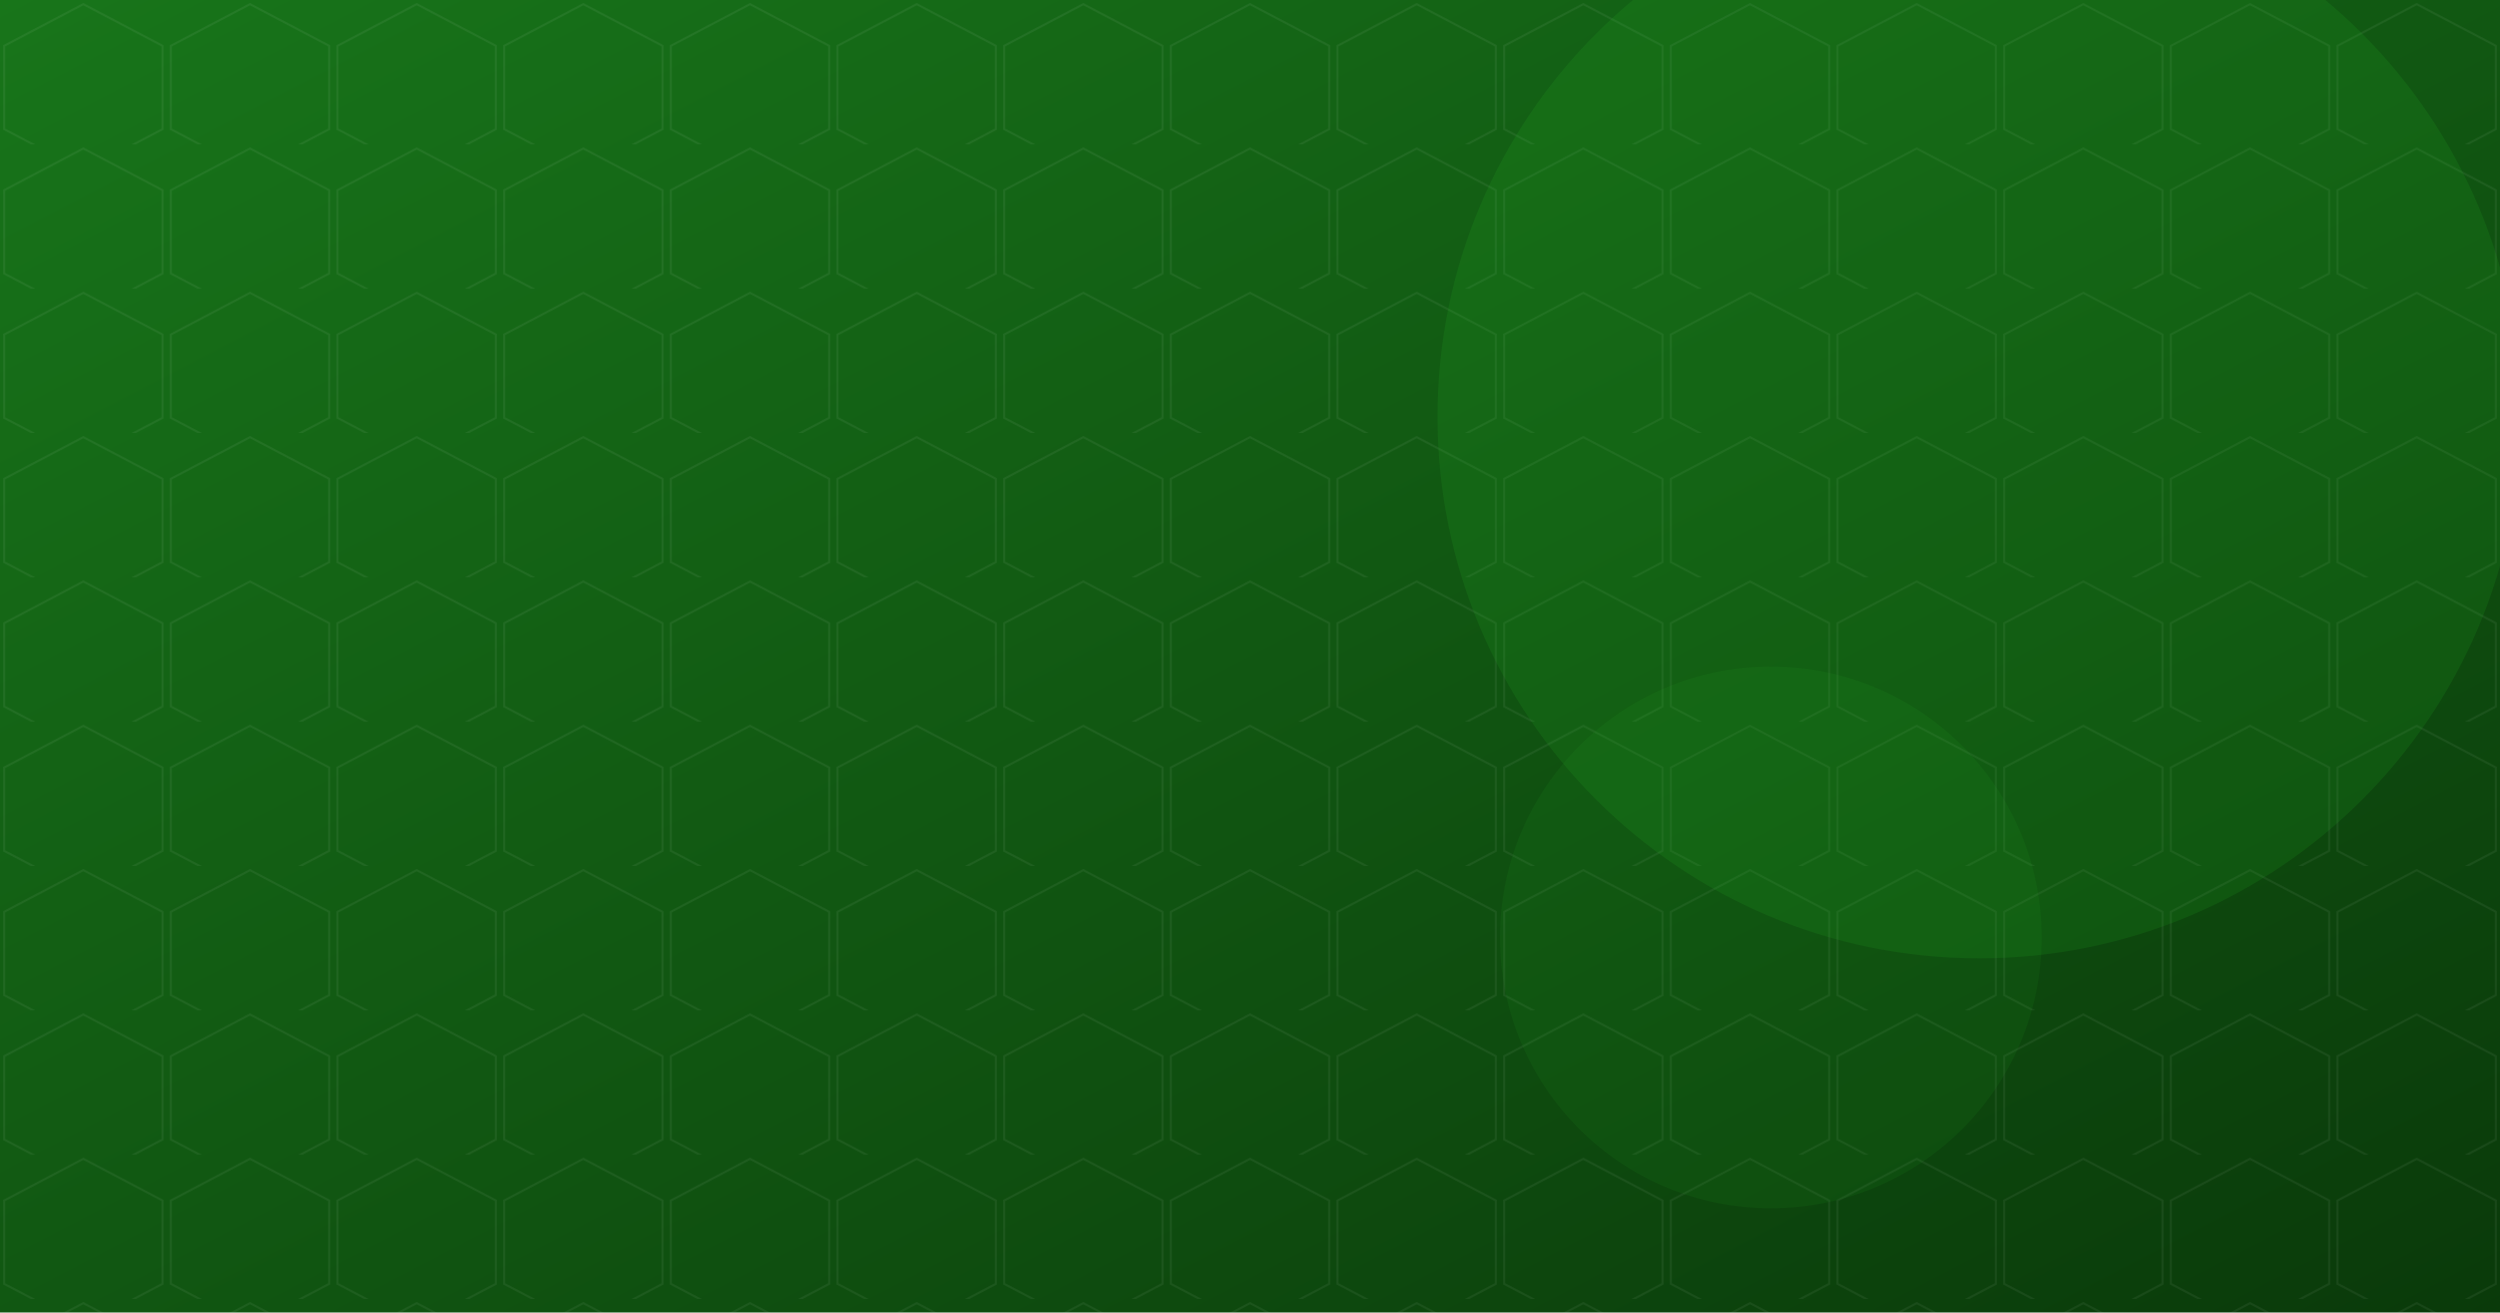
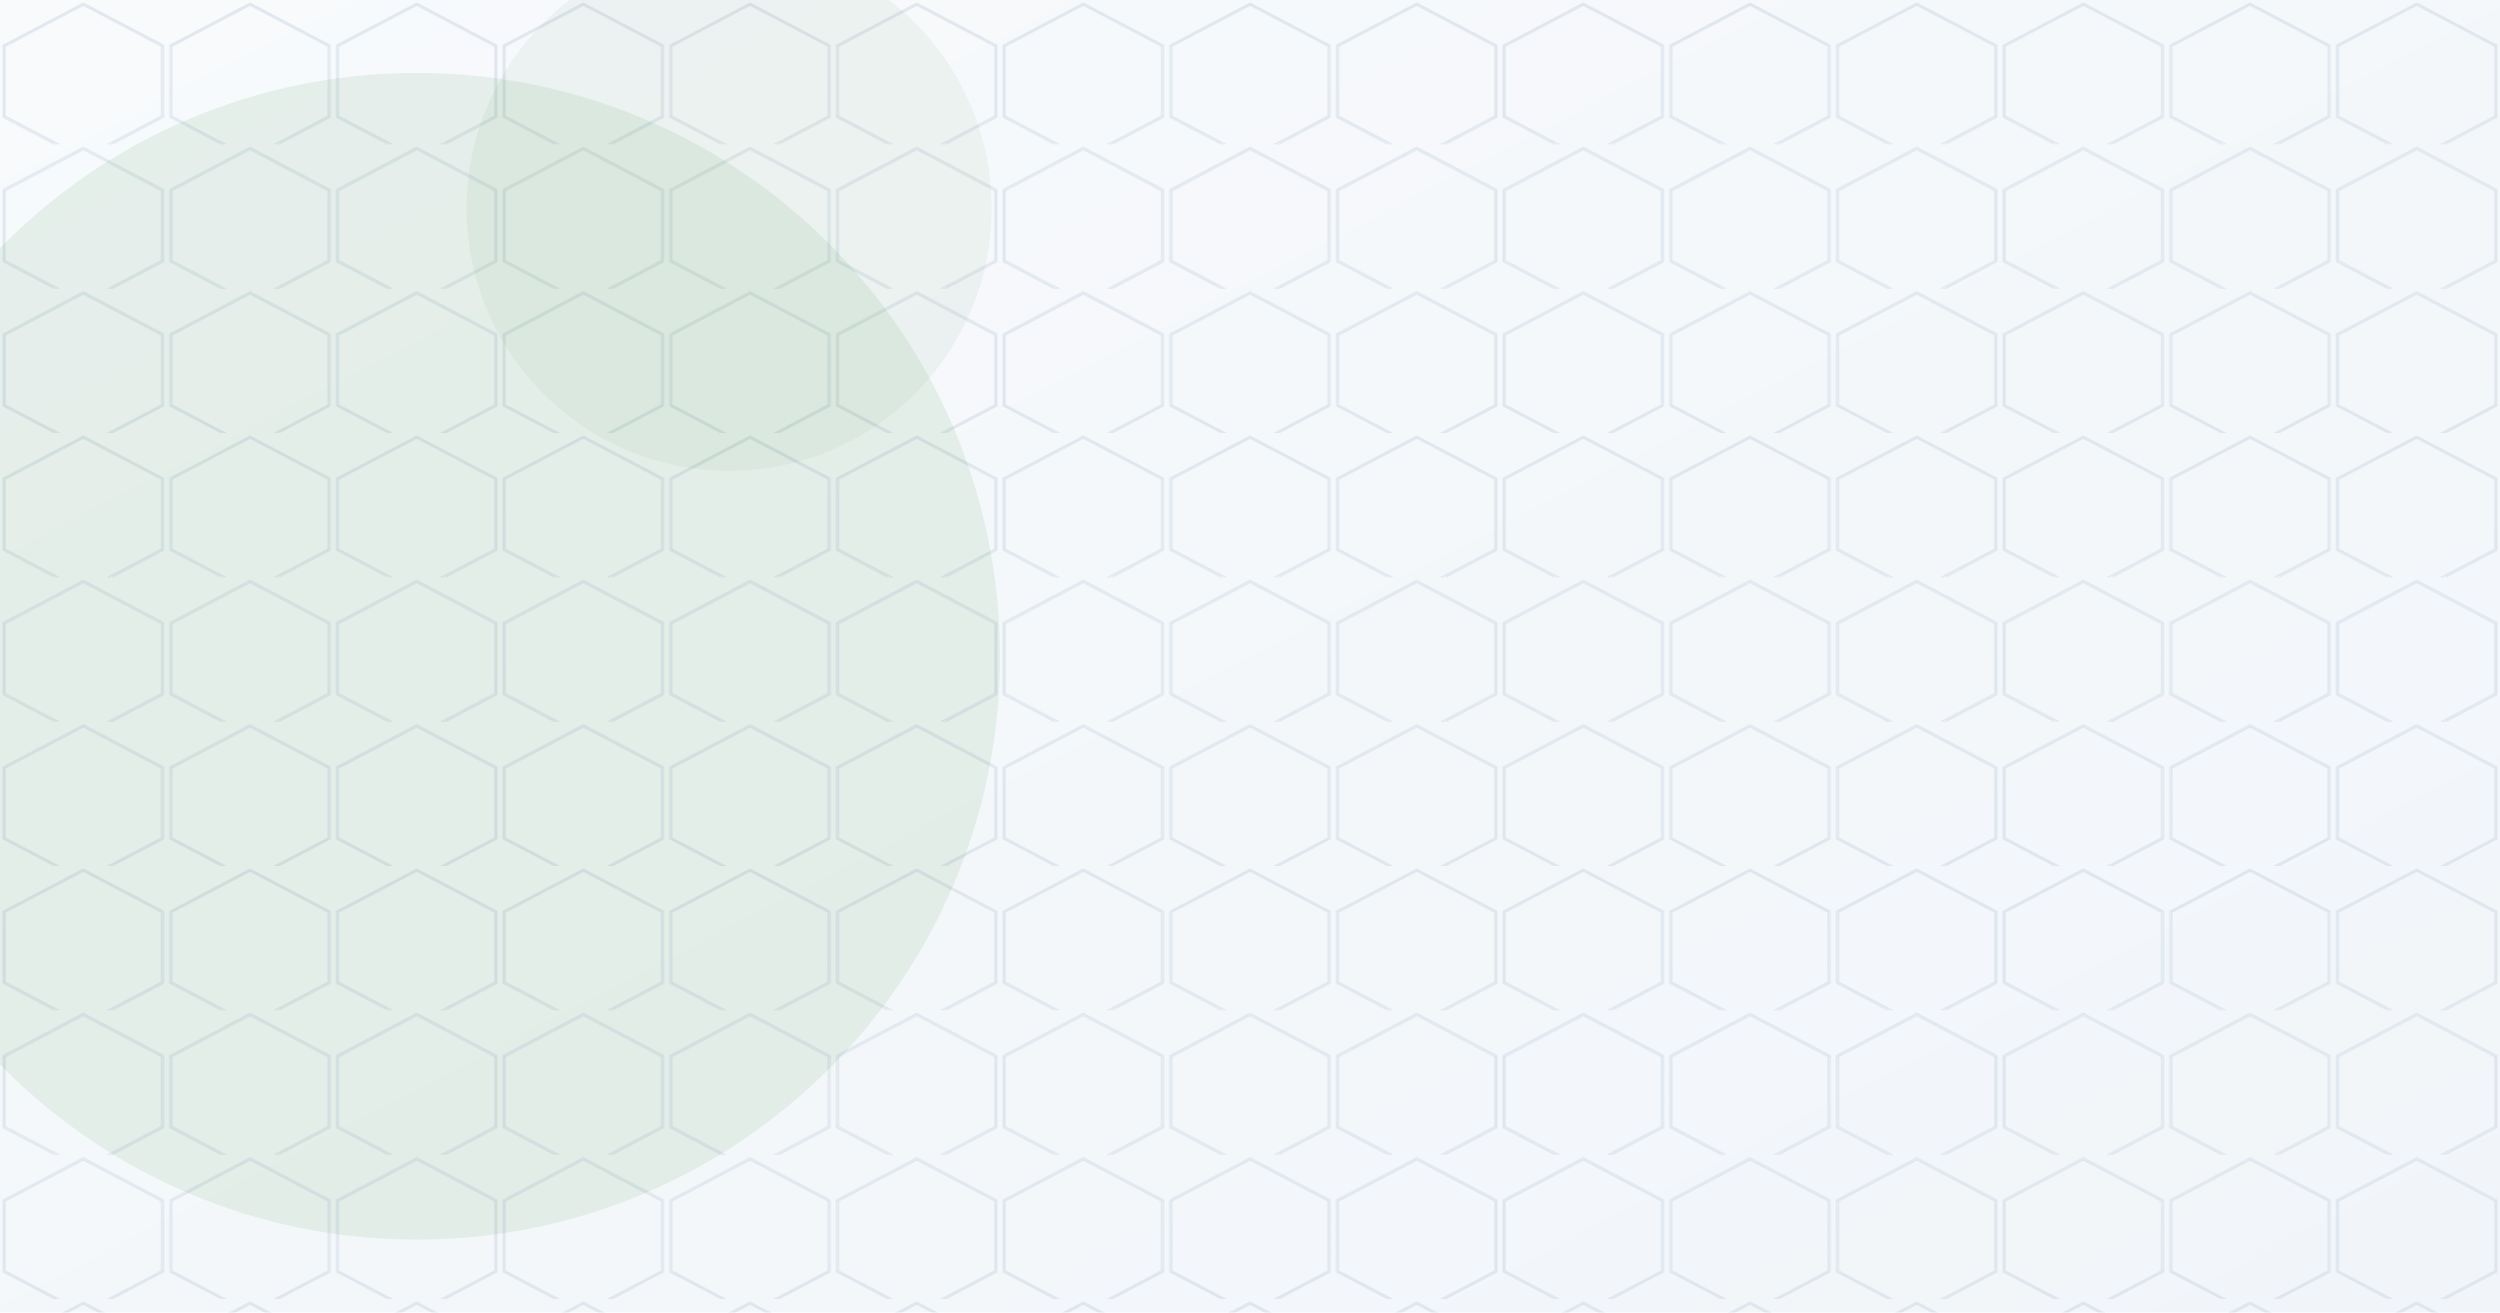
<svg xmlns="http://www.w3.org/2000/svg" width="1200" height="630" viewBox="0 0 1200 630">
  <defs>
-     <linearGradient id="bgphat-trien-phan-mem" x1="0%" y1="0%" x2="100%" y2="100%">
-       <stop offset="0%" stop-color="#18751A" />
-       <stop offset="100%" stop-color="#0A3A0A" />
+     <linearGradient id="g9b84e8af" x1="0%" y1="0%" x2="100%" y2="100%">
+       <stop offset="0%" stop-color="#F8FAFC" />
+       <stop offset="100%" stop-color="#F1F5F9" />
    </linearGradient>
-     <pattern id="hexphat-trien-phan-mem" x="0" y="0" width="80" height="69.28" patternUnits="userSpaceOnUse">
-       <polygon points="40,2 78,22 78,62 40,82 2,62 2,22" fill="none" stroke="rgba(255,255,255,0.06)" stroke-width="1" />
+     <pattern id="pdb72e097" x="0" y="0" width="80" height="69.28" patternUnits="userSpaceOnUse">
+       <polygon points="40,2 78,22 78,56 40,76 2,56 2,22" fill="none" stroke="#CBD5E1" stroke-width="1.5" />
    </pattern>
  </defs>
-   <rect width="1200" height="630" fill="url(#bgphat-trien-phan-mem)" />
-   <rect width="1200" height="630" fill="url(#hexphat-trien-phan-mem)" />
-   <circle cx="950" cy="200" r="260" fill="rgba(41,194,44,0.13)" />
-   <circle cx="850" cy="450" r="130" fill="rgba(41,194,44,0.08)" />
+   <rect width="1200" height="630" fill="url(#g9b84e8af)" />
+   <rect width="1200" height="630" fill="url(#pdb72e097)" opacity="0.5" />
+   <circle cx="200" cy="315" r="280" fill="rgba(24,117,26,0.08)" />
+   <circle cx="350" cy="100" r="126" fill="rgba(24,117,26,0.05)" />
</svg>
